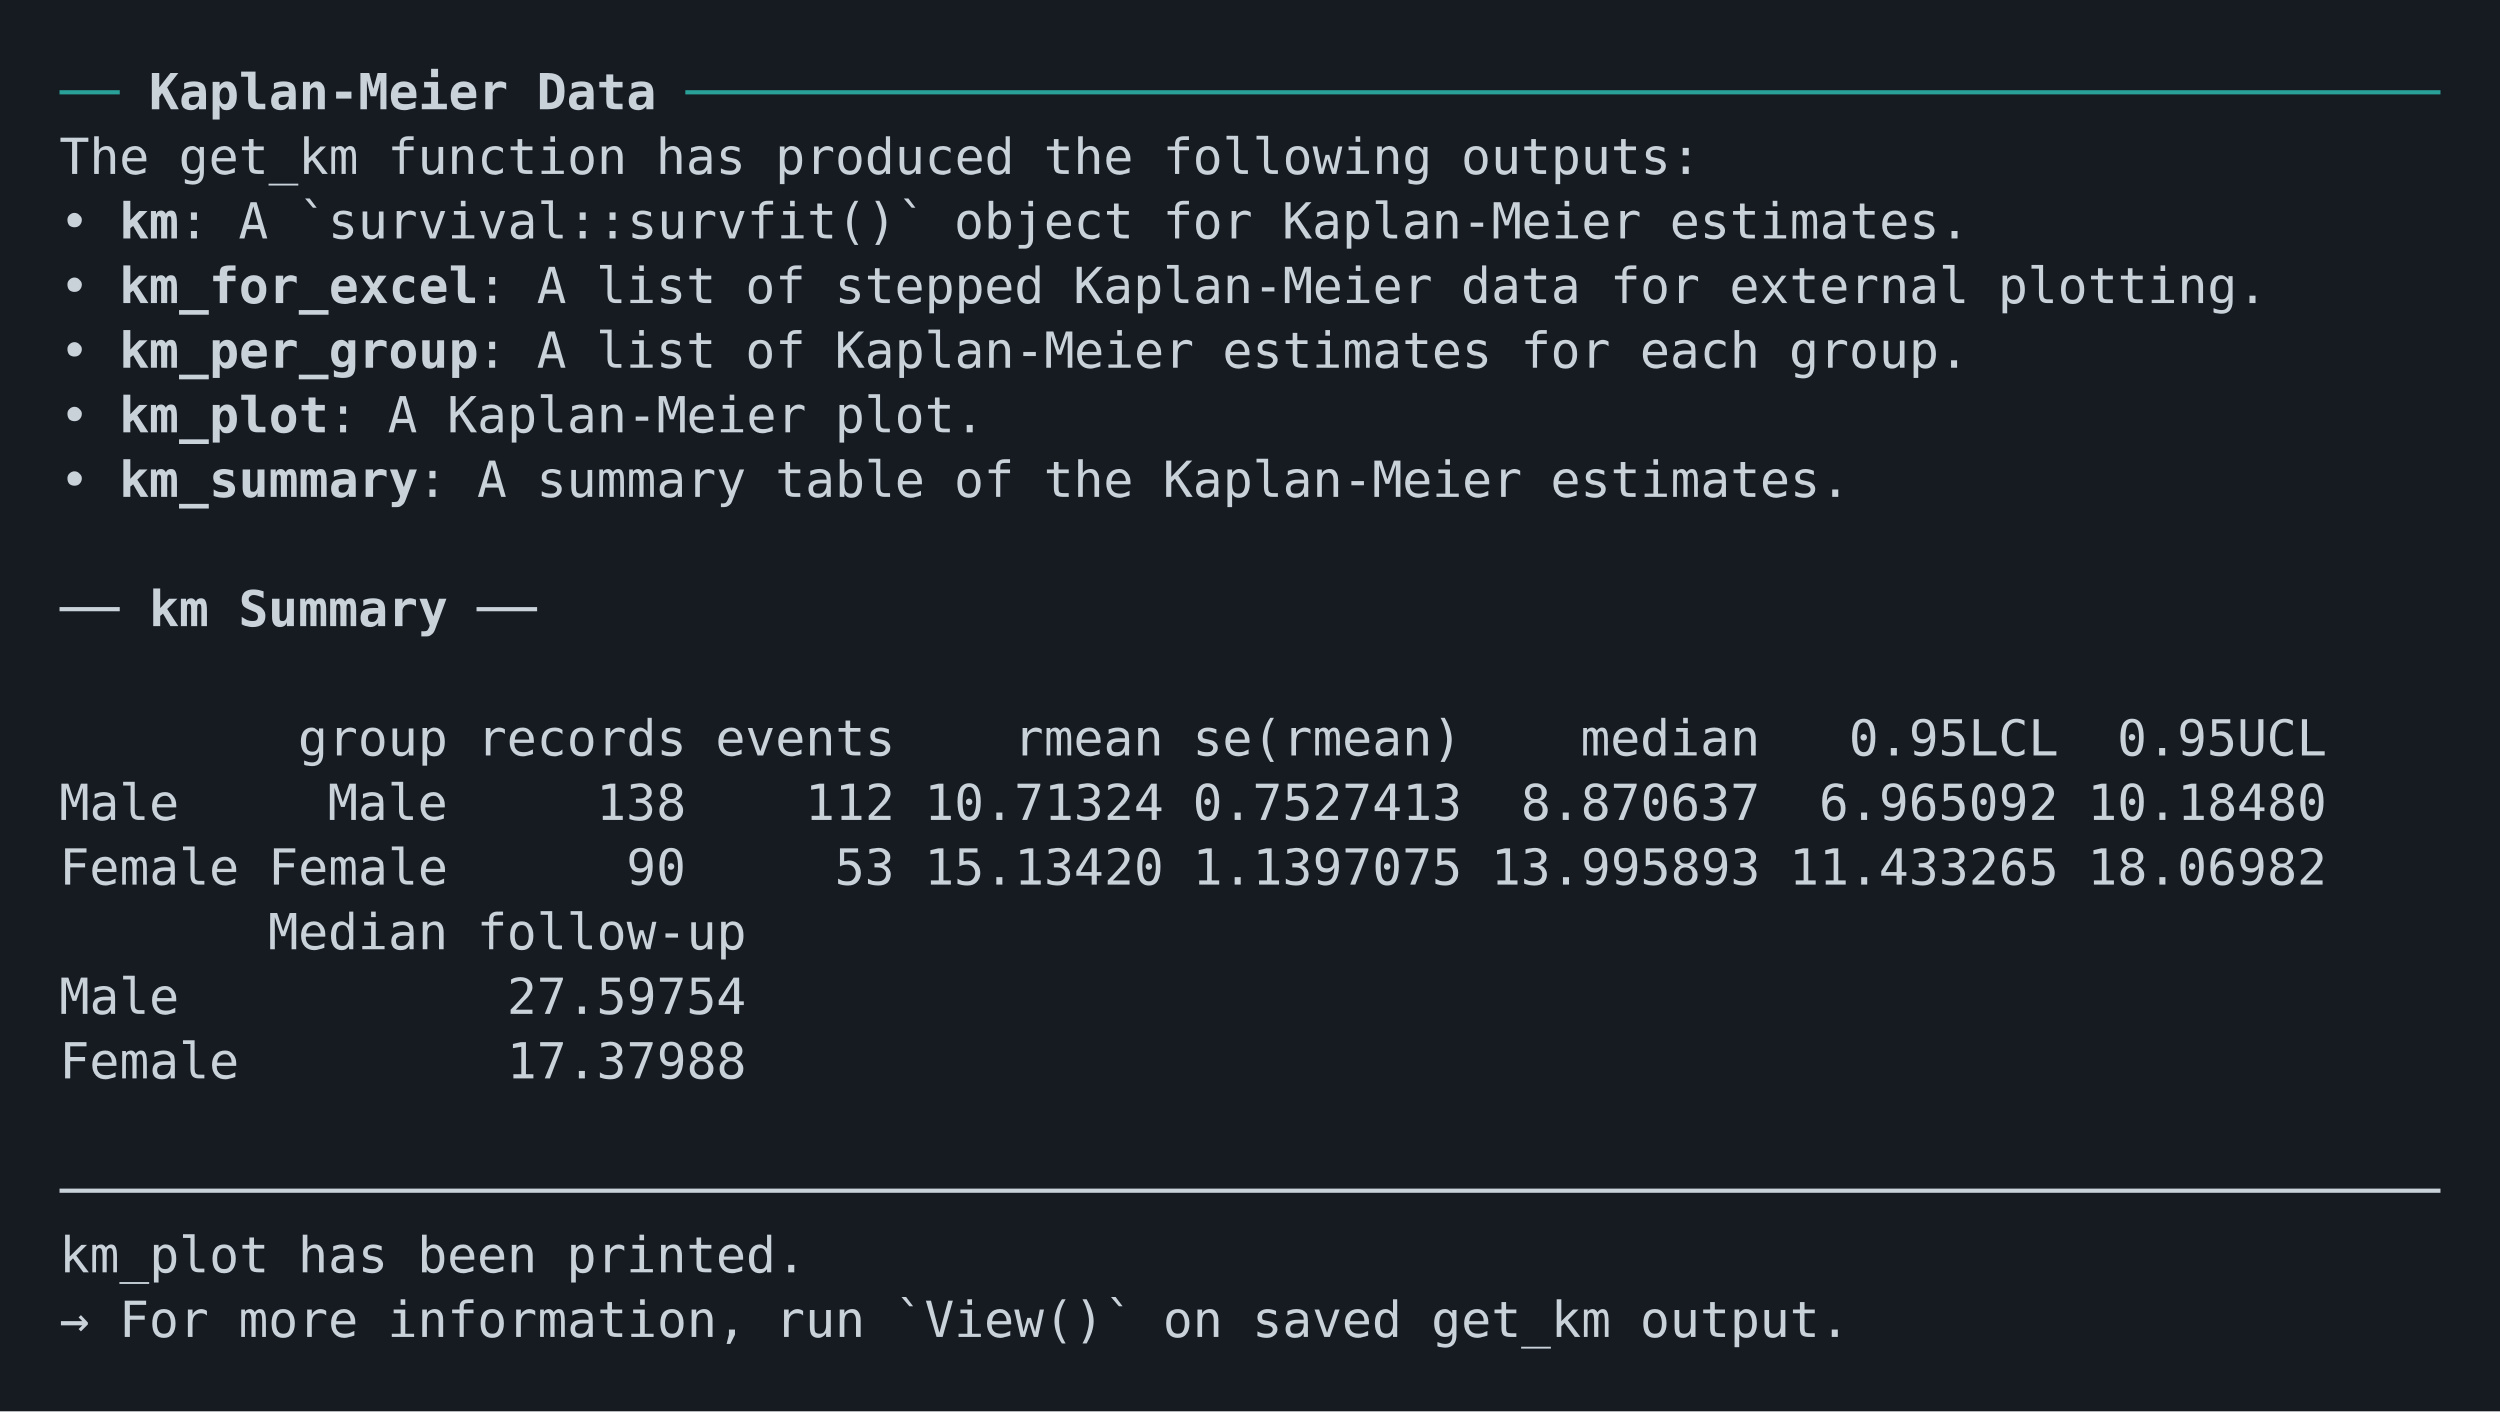
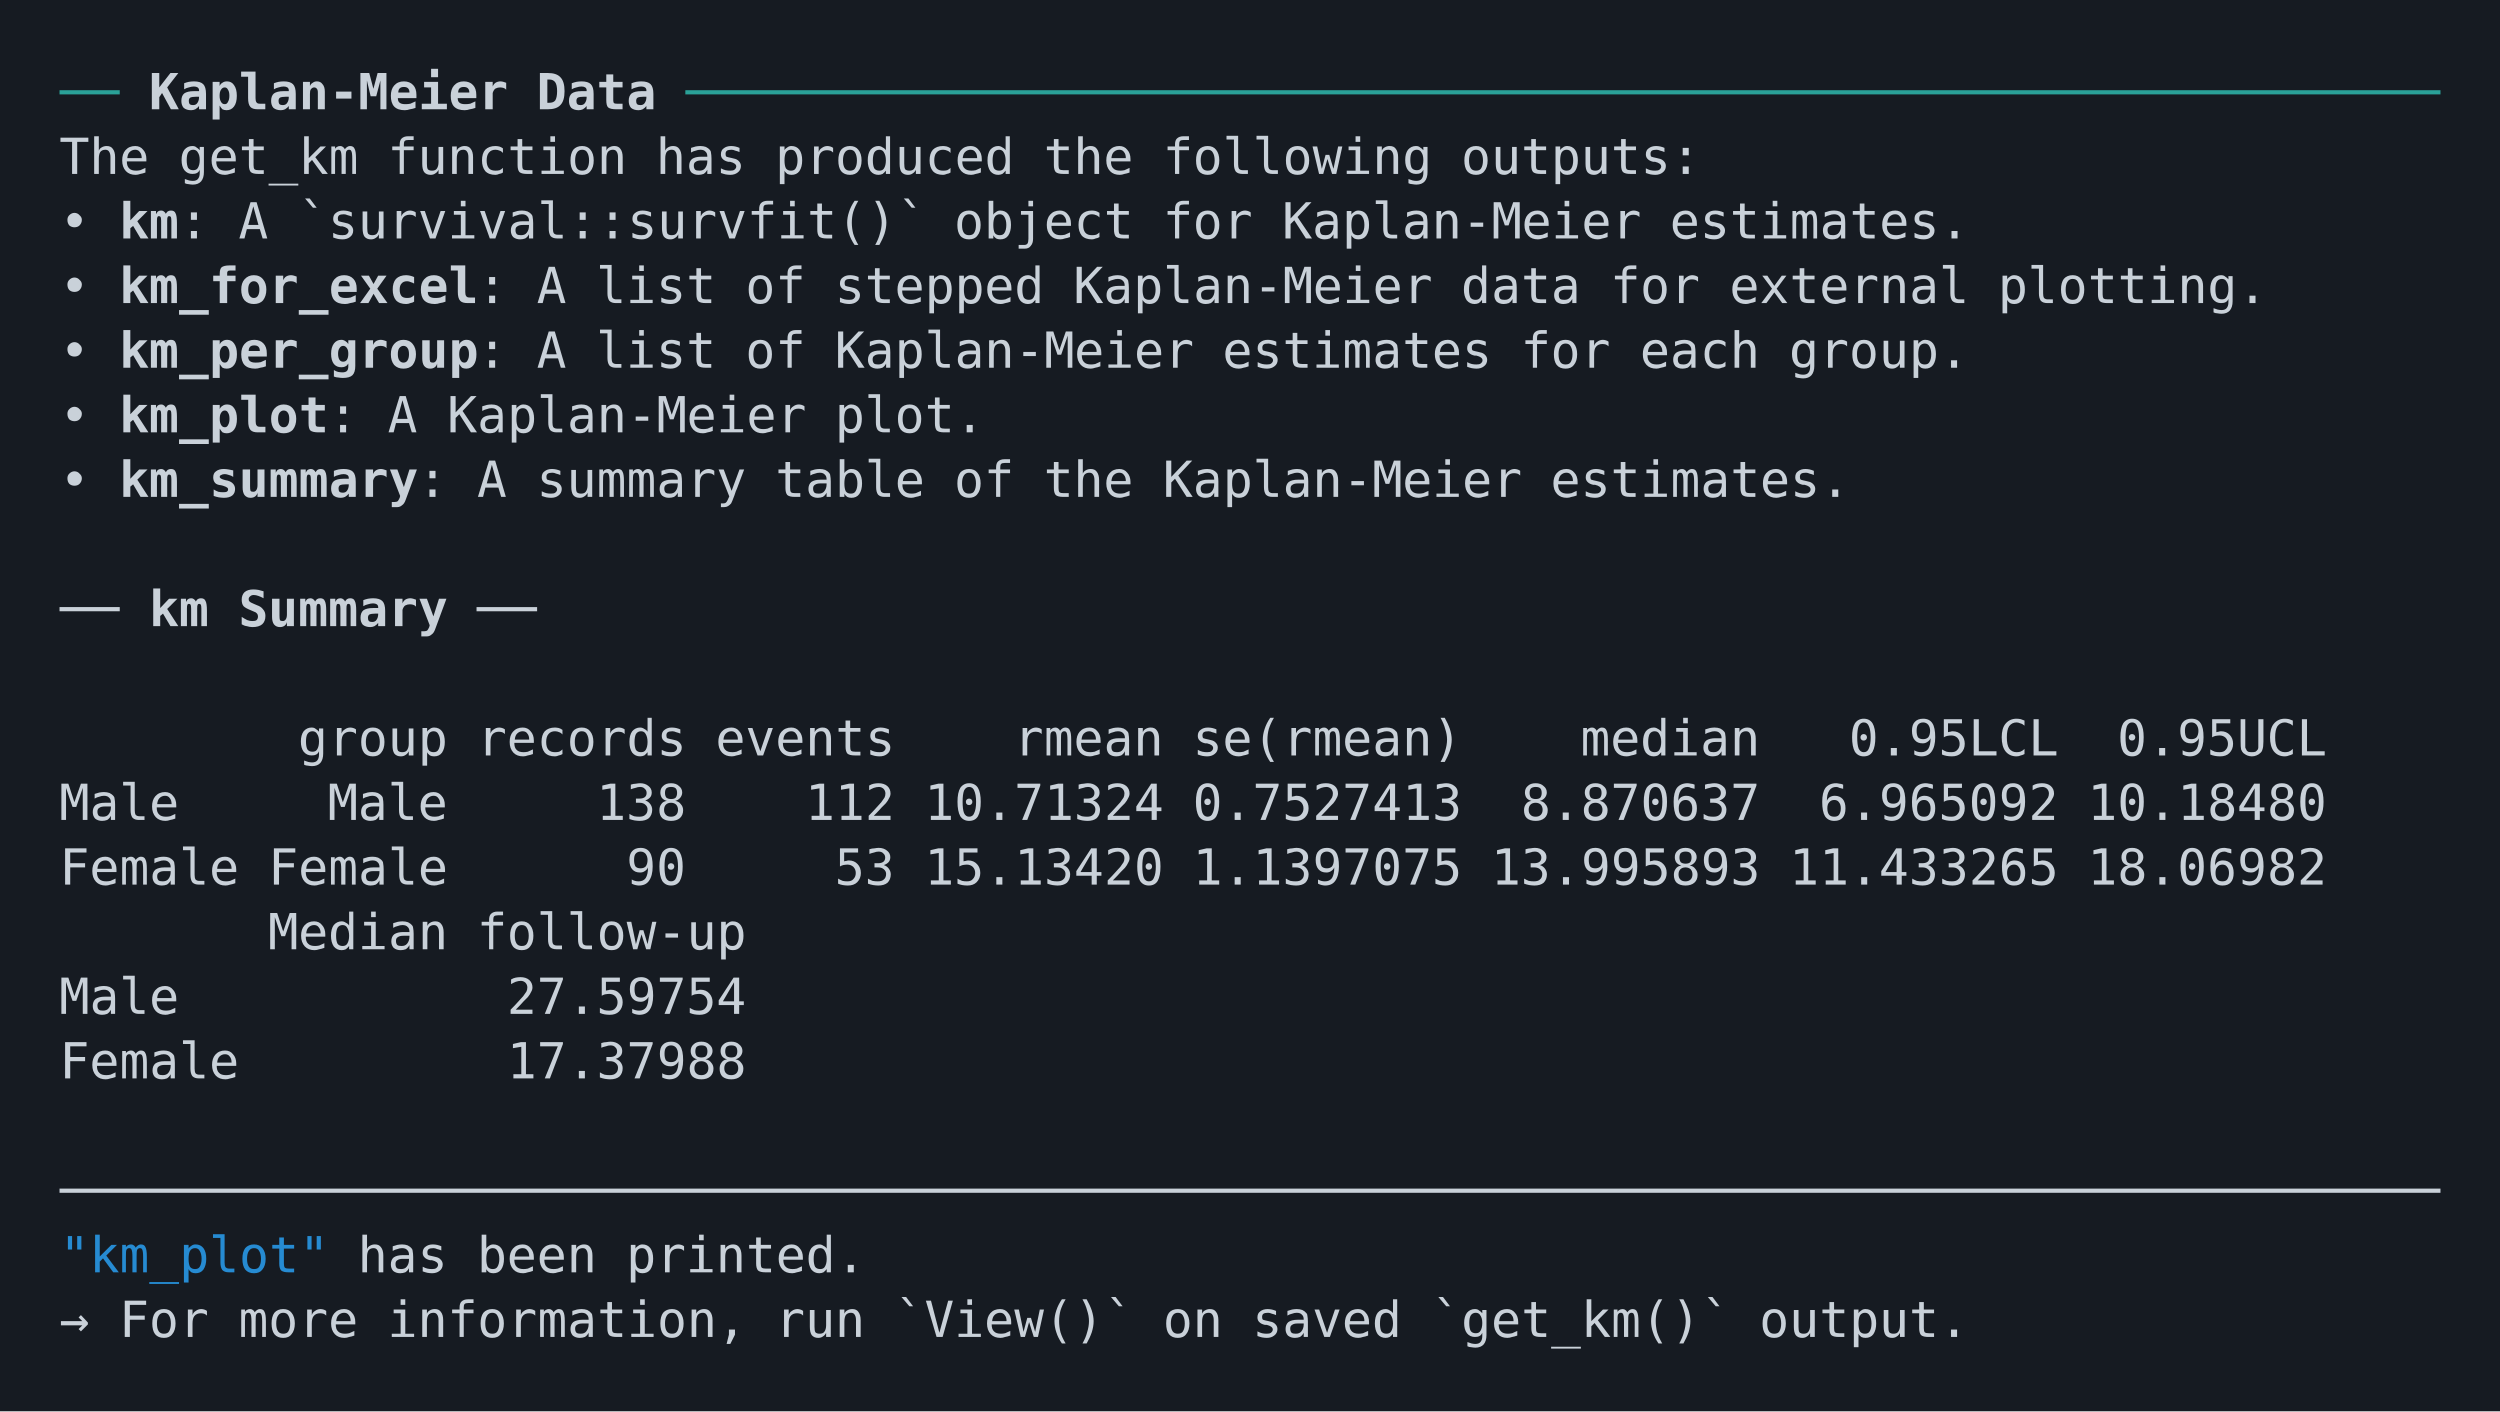
<svg xmlns="http://www.w3.org/2000/svg" xmlns:xlink="http://www.w3.org/1999/xlink" width="840" height="474.2">
  <rect width="840" height="474.2" rx="0" ry="0" class="a" />
  <svg height="434.2" viewBox="0 0 80 43.42" width="800" x="20" y="20">
-     <style>.a{fill:rgb(22,27,34)}.b{font-family:'Fira Code',Monaco,Consolas,Menlo,'Bitstream Vera Sans Mono','Powerline Symbols',monospace}.c{fill:transparent}.d{fill:rgb(42,161,152);white-space:pre}.e{fill:rgb(201,209,217);font-weight:bold;white-space:pre}.f{fill:rgb(201,209,217);white-space:pre}</style>
+     <style>.a{fill:rgb(22,27,34)}.b{font-family:'Fira Code',Monaco,Consolas,Menlo,'Bitstream Vera Sans Mono','Powerline Symbols',monospace}.c{fill:transparent}.d{fill:rgb(42,161,152);white-space:pre}.e{fill:rgb(201,209,217);font-weight:bold;white-space:pre}.f{fill:rgb(201,209,217);white-space:pre}.g{fill:rgb(38,139,210);white-space:pre}</style>
    <g font-family="'Fira Code',Monaco,Consolas,Menlo,'Bitstream Vera Sans Mono','Powerline Symbols',monospace" font-size="1.67" class="b">
      <defs>
        <symbol id="a">
          <rect height="20" width="80" x="0" y="0" class="c" />
        </symbol>
      </defs>
      <rect height="43.42" width="80" class="a" />
      <svg x="0" y="0" width="80">
        <svg x="0">
          <use xlink:href="#a" />
          <text font-size="1.67" x="0" y="1.67" class="d">──</text>
          <text font-size="1.67" x="3.006" y="1.67" class="e">Kaplan-Meier</text>
          <text font-size="1.67" x="16.032" y="1.67" class="e">Data</text>
          <text font-size="1.67" x="21.042" y="1.67" class="d">───────────────────────────────────────────────────────────</text>
          <text font-size="1.67" x="0" y="3.841" class="f">The</text>
          <text font-size="1.67" x="4.008" y="3.841" class="f">get_km</text>
          <text font-size="1.67" x="11.022" y="3.841" class="f">function</text>
          <text font-size="1.67" x="20.04" y="3.841" class="f">has</text>
          <text font-size="1.67" x="24.048" y="3.841" class="f">produced</text>
          <text font-size="1.67" x="33.066" y="3.841" class="f">the</text>
          <text font-size="1.67" x="37.074" y="3.841" class="f">following</text>
          <text font-size="1.67" x="47.094" y="3.841" class="f">outputs:</text>
          <text font-size="1.67" x="0" y="6.012" class="f">•</text>
          <text font-size="1.67" x="2.004" y="6.012" class="e">km</text>
          <text font-size="1.67" x="4.008" y="6.012" class="f">:</text>
          <text font-size="1.67" x="6.012" y="6.012" class="f">A</text>
          <text font-size="1.67" x="8.016" y="6.012" class="f">`survival::survfit()`</text>
          <text font-size="1.67" x="30.06" y="6.012" class="f">object</text>
          <text font-size="1.67" x="37.074" y="6.012" class="f">for</text>
          <text font-size="1.67" x="41.082" y="6.012" class="f">Kaplan-Meier</text>
          <text font-size="1.67" x="54.108" y="6.012" class="f">estimates.</text>
          <text font-size="1.67" x="0" y="8.183" class="f">•</text>
          <text font-size="1.67" x="2.004" y="8.183" class="e">km_for_excel</text>
          <text font-size="1.67" x="14.028" y="8.183" class="f">:</text>
          <text font-size="1.67" x="16.032" y="8.183" class="f">A</text>
          <text font-size="1.67" x="18.036" y="8.183" class="f">list</text>
          <text font-size="1.67" x="23.046" y="8.183" class="f">of</text>
          <text font-size="1.67" x="26.052" y="8.183" class="f">stepped</text>
          <text font-size="1.67" x="34.068" y="8.183" class="f">Kaplan-Meier</text>
          <text font-size="1.67" x="47.094" y="8.183" class="f">data</text>
          <text font-size="1.67" x="52.104" y="8.183" class="f">for</text>
          <text font-size="1.67" x="56.112" y="8.183" class="f">external</text>
          <text font-size="1.67" x="65.13" y="8.183" class="f">plotting.</text>
          <text font-size="1.67" x="0" y="10.354" class="f">•</text>
          <text font-size="1.67" x="2.004" y="10.354" class="e">km_per_group</text>
          <text font-size="1.67" x="14.028" y="10.354" class="f">:</text>
          <text font-size="1.67" x="16.032" y="10.354" class="f">A</text>
          <text font-size="1.67" x="18.036" y="10.354" class="f">list</text>
          <text font-size="1.67" x="23.046" y="10.354" class="f">of</text>
          <text font-size="1.67" x="26.052" y="10.354" class="f">Kaplan-Meier</text>
          <text font-size="1.67" x="39.078" y="10.354" class="f">estimates</text>
          <text font-size="1.67" x="49.098" y="10.354" class="f">for</text>
          <text font-size="1.67" x="53.106" y="10.354" class="f">each</text>
          <text font-size="1.67" x="58.116" y="10.354" class="f">group.</text>
          <text font-size="1.67" x="0" y="12.525" class="f">•</text>
          <text font-size="1.67" x="2.004" y="12.525" class="e">km_plot</text>
          <text font-size="1.67" x="9.018" y="12.525" class="f">:</text>
          <text font-size="1.67" x="11.022" y="12.525" class="f">A</text>
          <text font-size="1.67" x="13.026" y="12.525" class="f">Kaplan-Meier</text>
          <text font-size="1.67" x="26.052" y="12.525" class="f">plot.</text>
          <text font-size="1.67" x="0" y="14.696" class="f">•</text>
          <text font-size="1.67" x="2.004" y="14.696" class="e">km_summary</text>
          <text font-size="1.67" x="12.024" y="14.696" class="f">:</text>
          <text font-size="1.67" x="14.028" y="14.696" class="f">A</text>
          <text font-size="1.67" x="16.032" y="14.696" class="f">summary</text>
          <text font-size="1.67" x="24.048" y="14.696" class="f">table</text>
          <text font-size="1.67" x="30.06" y="14.696" class="f">of</text>
          <text font-size="1.67" x="33.066" y="14.696" class="f">the</text>
          <text font-size="1.67" x="37.074" y="14.696" class="f">Kaplan-Meier</text>
          <text font-size="1.67" x="50.1" y="14.696" class="f">estimates.</text>
          <text font-size="1.67" x="0" y="19.038" class="f">──</text>
          <text font-size="1.67" x="3.006" y="19.038" class="e">km</text>
          <text font-size="1.67" x="6.012" y="19.038" class="e">Summary</text>
          <text font-size="1.67" x="14.028" y="19.038" class="f">──</text>
          <text font-size="1.67" x="8.016" y="23.38" class="f">group</text>
          <text font-size="1.67" x="14.028" y="23.38" class="f">records</text>
          <text font-size="1.67" x="22.044" y="23.38" class="f">events</text>
          <text font-size="1.67" x="32.064" y="23.38" class="f">rmean</text>
          <text font-size="1.67" x="38.076" y="23.38" class="f">se(rmean)</text>
          <text font-size="1.67" x="51.102" y="23.38" class="f">median</text>
          <text font-size="1.67" x="60.12" y="23.38" class="f">0.95LCL</text>
          <text font-size="1.67" x="69.138" y="23.38" class="f">0.95UCL</text>
          <text font-size="1.67" x="0" y="25.551" class="f">Male</text>
          <text font-size="1.67" x="9.018" y="25.551" class="f">Male</text>
          <text font-size="1.67" x="18.036" y="25.551" class="f">138</text>
          <text font-size="1.67" x="25.05" y="25.551" class="f">112</text>
          <text font-size="1.67" x="29.058" y="25.551" class="f">10.71324</text>
          <text font-size="1.67" x="38.076" y="25.551" class="f">0.7527413</text>
          <text font-size="1.67" x="49.098" y="25.551" class="f">8.870637</text>
          <text font-size="1.67" x="59.118" y="25.551" class="f">6.965092</text>
          <text font-size="1.67" x="68.136" y="25.551" class="f">10.18480</text>
          <text font-size="1.67" x="0" y="27.722" class="f">Female</text>
          <text font-size="1.67" x="7.014" y="27.722" class="f">Female</text>
          <text font-size="1.67" x="19.038" y="27.722" class="f">90</text>
          <text font-size="1.67" x="26.052" y="27.722" class="f">53</text>
          <text font-size="1.67" x="29.058" y="27.722" class="f">15.13420</text>
          <text font-size="1.67" x="38.076" y="27.722" class="f">1.1397075</text>
          <text font-size="1.67" x="48.096" y="27.722" class="f">13.995893</text>
          <text font-size="1.67" x="58.116" y="27.722" class="f">11.433265</text>
          <text font-size="1.67" x="68.136" y="27.722" class="f">18.06982</text>
          <text font-size="1.67" x="7.014" y="29.893" class="f">Median</text>
          <text font-size="1.67" x="14.028" y="29.893" class="f">follow-up</text>
          <text font-size="1.67" x="0" y="32.064" class="f">Male</text>
          <text font-size="1.67" x="15.03" y="32.064" class="f">27.59754</text>
          <text font-size="1.67" x="0" y="34.235" class="f">Female</text>
          <text font-size="1.67" x="15.03" y="34.235" class="f">17.37988</text>
          <text font-size="1.67" x="0" y="38.577" class="f">────────────────────────────────────────────────────────────────────────────────</text>
-           <text font-size="1.67" x="0" y="40.748" class="f">km_plot</text>
-           <text font-size="1.67" x="8.016" y="40.748" class="f">has</text>
-           <text font-size="1.67" x="12.024" y="40.748" class="f">been</text>
-           <text font-size="1.67" x="17.034" y="40.748" class="f">printed.</text>
+           <text font-size="1.67" x="0" y="40.748" class="g">"km_plot"</text>
+           <text font-size="1.67" x="10.02" y="40.748" class="f">has</text>
+           <text font-size="1.67" x="14.028" y="40.748" class="f">been</text>
+           <text font-size="1.67" x="19.038" y="40.748" class="f">printed.</text>
          <text font-size="1.67" x="0" y="42.919" class="f">→</text>
          <text font-size="1.67" x="2.004" y="42.919" class="f">For</text>
          <text font-size="1.67" x="6.012" y="42.919" class="f">more</text>
          <text font-size="1.67" x="11.022" y="42.919" class="f">information,</text>
          <text font-size="1.67" x="24.048" y="42.919" class="f">run</text>
          <text font-size="1.67" x="28.056" y="42.919" class="f">`View()`</text>
          <text font-size="1.67" x="37.074" y="42.919" class="f">on</text>
          <text font-size="1.67" x="40.08" y="42.919" class="f">saved</text>
-           <text font-size="1.67" x="46.092" y="42.919" class="f">get_km</text>
-           <text font-size="1.67" x="53.106" y="42.919" class="f">output.</text>
+           <text font-size="1.67" x="46.092" y="42.919" class="f">`get_km()`</text>
+           <text font-size="1.67" x="57.114" y="42.919" class="f">output.</text>
        </svg>
      </svg>
    </g>
  </svg>
</svg>
